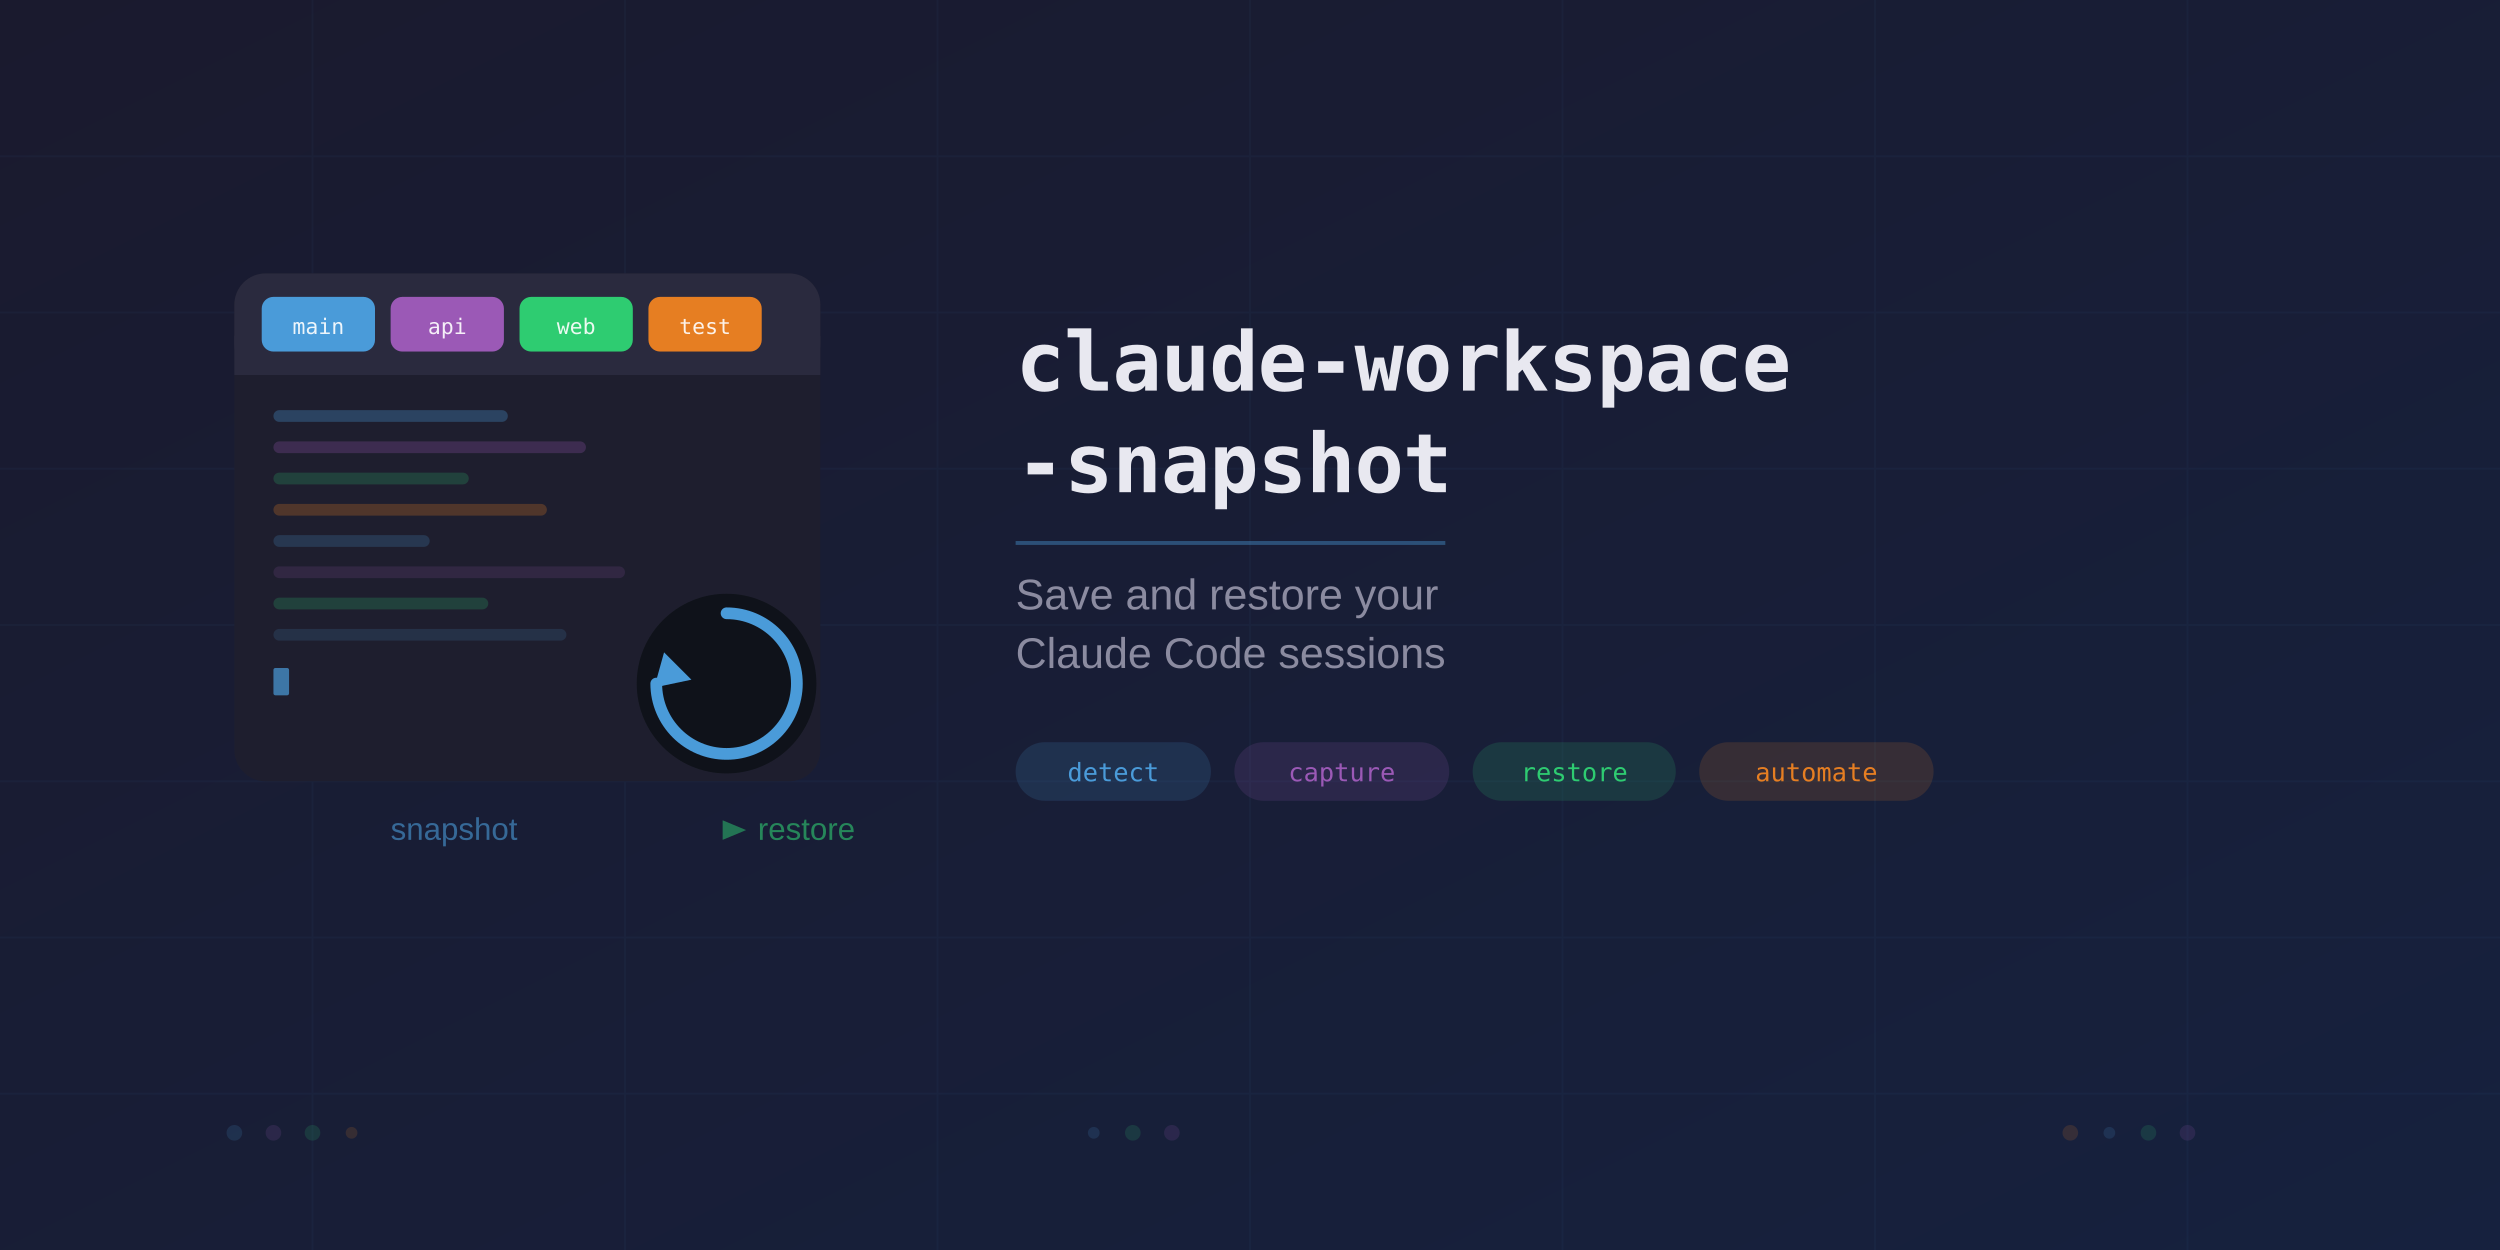
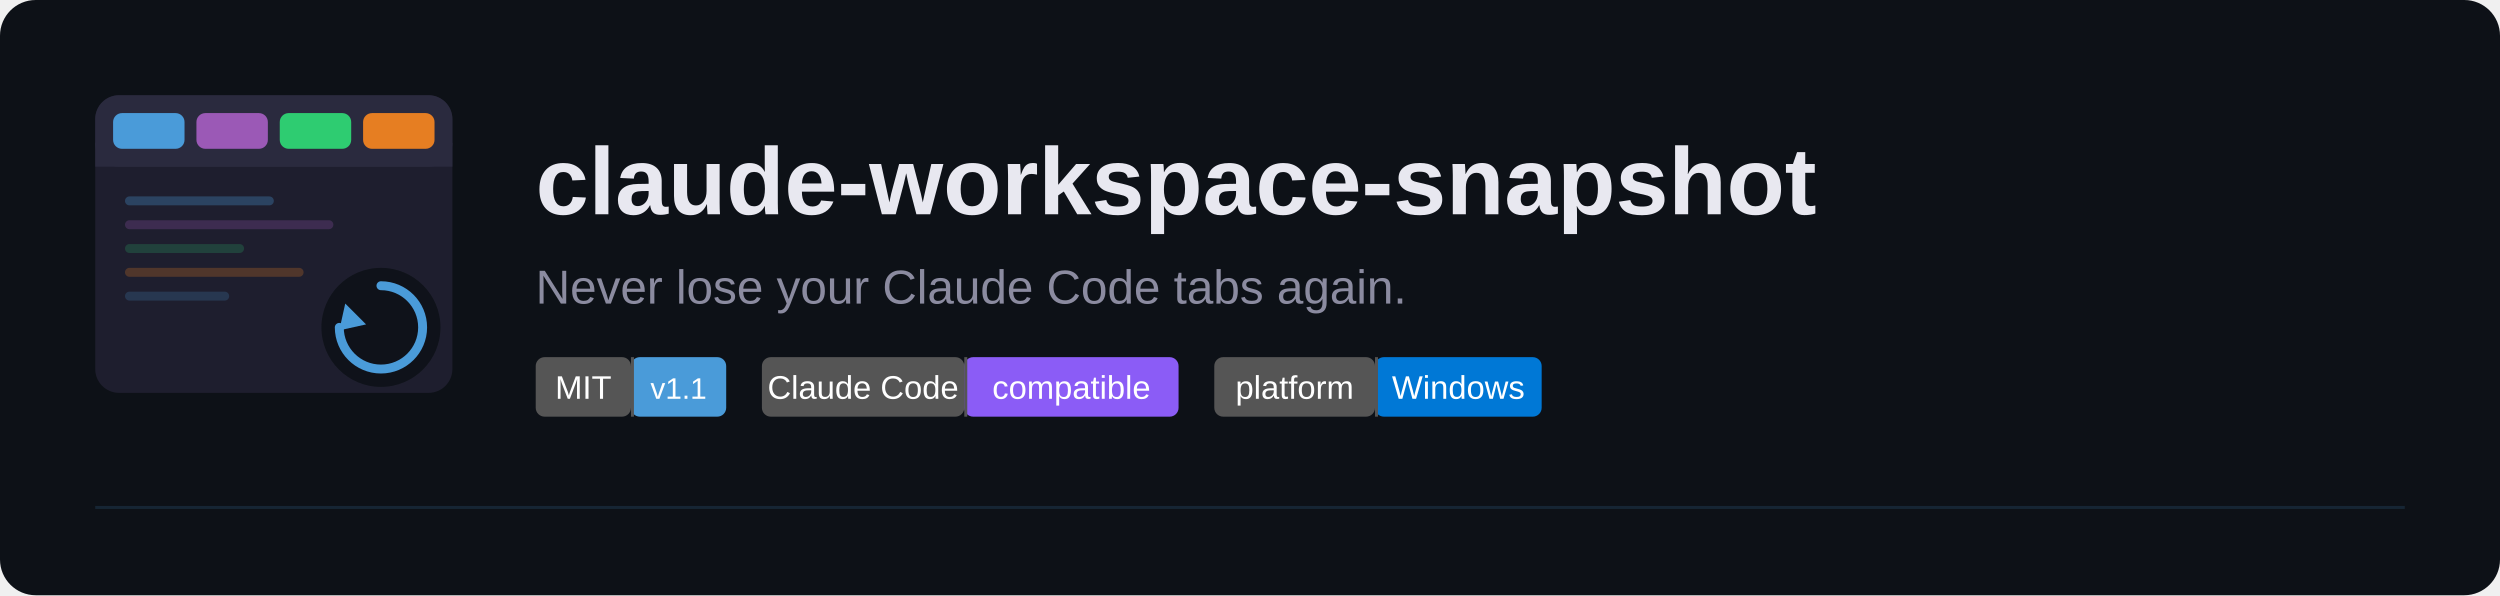
- <svg xmlns="http://www.w3.org/2000/svg" viewBox="0 0 1280 640" width="1280" height="640">
-   <defs>
-     <linearGradient id="bg" x1="0" y1="0" x2="1" y2="1">
-       <stop offset="0%" stop-color="#1a1a2e" />
-       <stop offset="100%" stop-color="#16213e" />
-     </linearGradient>
-     <linearGradient id="arrowGrad" x1="0" y1="0" x2="1" y2="0">
-       <stop offset="0%" stop-color="#4A9BD9" />
-       <stop offset="100%" stop-color="#2ECC71" />
-     </linearGradient>
-   </defs>
-   <rect width="1280" height="640" fill="url(#bg)" />
-   <g opacity="0.04" stroke="#4A9BD9" stroke-width="1">
-     <line x1="0" y1="80" x2="1280" y2="80" />
-     <line x1="0" y1="160" x2="1280" y2="160" />
-     <line x1="0" y1="240" x2="1280" y2="240" />
-     <line x1="0" y1="320" x2="1280" y2="320" />
-     <line x1="0" y1="400" x2="1280" y2="400" />
-     <line x1="0" y1="480" x2="1280" y2="480" />
-     <line x1="0" y1="560" x2="1280" y2="560" />
-     <line x1="160" y1="0" x2="160" y2="640" />
-     <line x1="320" y1="0" x2="320" y2="640" />
-     <line x1="480" y1="0" x2="480" y2="640" />
-     <line x1="640" y1="0" x2="640" y2="640" />
-     <line x1="800" y1="0" x2="800" y2="640" />
-     <line x1="960" y1="0" x2="960" y2="640" />
-     <line x1="1120" y1="0" x2="1120" y2="640" />
+ <svg xmlns="http://www.w3.org/2000/svg" viewBox="0 0 840 200" width="840" height="200">
+   <rect width="840" height="200" rx="12" fill="#0D1117" />
+   <g transform="translate(32, 32)">
+     <rect width="120" height="100" rx="8" fill="#1E1E2E" />
+     <rect width="120" height="24" rx="8" fill="#2A2A3E" />
+     <rect y="16" width="120" height="8" fill="#2A2A3E" />
+     <rect x="6" y="6" width="24" height="12" rx="3" fill="#4A9BD9" />
+     <rect x="34" y="6" width="24" height="12" rx="3" fill="#9B59B6" />
+     <rect x="62" y="6" width="24" height="12" rx="3" fill="#2ECC71" />
+     <rect x="90" y="6" width="24" height="12" rx="3" fill="#E67E22" />
+     <rect x="10" y="34" width="50" height="3" rx="1.5" fill="#4A9BD9" opacity="0.3" />
+     <rect x="10" y="42" width="70" height="3" rx="1.5" fill="#9B59B6" opacity="0.25" />
+     <rect x="10" y="50" width="40" height="3" rx="1.5" fill="#2ECC71" opacity="0.2" />
+     <rect x="10" y="58" width="60" height="3" rx="1.5" fill="#E67E22" opacity="0.25" />
+     <rect x="10" y="66" width="35" height="3" rx="1.5" fill="#4A9BD9" opacity="0.2" />
+     <circle cx="96" cy="78" r="20" fill="#0D1117" opacity="0.9" />
+     <path d="M96 64 A14 14 0 1 1 82 78" fill="none" stroke="#4A9BD9" stroke-width="3" stroke-linecap="round" />
+     <polygon points="84,70 82,79 91,77" fill="#4A9BD9" />
  </g>
-   <g transform="translate(120, 140)">
-     <rect x="0" y="0" width="300" height="260" rx="16" ry="16" fill="#1E1E2E" />
-     <rect x="0" y="0" width="300" height="52" rx="16" ry="16" fill="#2A2A3E" />
-     <rect x="0" y="32" width="300" height="20" fill="#2A2A3E" />
-     <rect x="14" y="12" width="58" height="28" rx="6" ry="6" fill="#4A9BD9" />
-     <rect x="80" y="12" width="58" height="28" rx="6" ry="6" fill="#9B59B6" />
-     <rect x="146" y="12" width="58" height="28" rx="6" ry="6" fill="#2ECC71" />
-     <rect x="212" y="12" width="58" height="28" rx="6" ry="6" fill="#E67E22" />
-     <text x="43" y="31" font-family="monospace" font-size="11" fill="#fff" text-anchor="middle" opacity="0.9">main</text>
-     <text x="109" y="31" font-family="monospace" font-size="11" fill="#fff" text-anchor="middle" opacity="0.9">api</text>
-     <text x="175" y="31" font-family="monospace" font-size="11" fill="#fff" text-anchor="middle" opacity="0.9">web</text>
-     <text x="241" y="31" font-family="monospace" font-size="11" fill="#fff" text-anchor="middle" opacity="0.9">test</text>
-     <rect x="20" y="70" width="120" height="6" rx="3" fill="#4A9BD9" opacity="0.3" />
-     <rect x="20" y="86" width="160" height="6" rx="3" fill="#9B59B6" opacity="0.25" />
-     <rect x="20" y="102" width="100" height="6" rx="3" fill="#2ECC71" opacity="0.2" />
-     <rect x="20" y="118" width="140" height="6" rx="3" fill="#E67E22" opacity="0.25" />
-     <rect x="20" y="134" width="80" height="6" rx="3" fill="#4A9BD9" opacity="0.2" />
-     <rect x="20" y="150" width="180" height="6" rx="3" fill="#9B59B6" opacity="0.15" />
-     <rect x="20" y="166" width="110" height="6" rx="3" fill="#2ECC71" opacity="0.2" />
-     <rect x="20" y="182" width="150" height="6" rx="3" fill="#4A9BD9" opacity="0.15" />
-     <rect x="20" y="202" width="8" height="14" rx="1" fill="#4A9BD9" opacity="0.7" />
-     <circle cx="252" cy="210" r="46" fill="#0D1117" opacity="0.9" />
-     <path d="M252 174 A36 36 0 1 1 216 210" fill="none" stroke="#4A9BD9" stroke-width="6" stroke-linecap="round" />
-     <polygon points="220,194 215,212 234,208" fill="#4A9BD9" />
+   <text x="180" y="72" font-family="'Segoe UI', Arial, sans-serif" font-size="32" fill="#E8E8F0" font-weight="700">claude-workspace-snapshot</text>
+   <text x="180" y="102" font-family="'Segoe UI', Arial, sans-serif" font-size="16" fill="#8B8BA0">Never lose your Claude Code tabs again.</text>
+   <g transform="translate(180, 120)">
+     <rect x="0" y="0" width="32" height="20" rx="3" fill="#555" />
+     <rect x="32" y="0" width="32" height="20" rx="3" fill="#4A9BD9" />
+     <rect x="32" y="0" width="1" height="20" fill="#555" />
+     <text x="16" y="14" font-family="'Segoe UI', Arial, sans-serif" font-size="11" fill="#fff" text-anchor="middle">MIT</text>
+     <text x="48" y="14" font-family="'Segoe UI', Arial, sans-serif" font-size="10" fill="#fff" text-anchor="middle">v1.1</text>
+     <rect x="76" y="0" width="68" height="20" rx="3" fill="#555" />
+     <rect x="144" y="0" width="72" height="20" rx="3" fill="#8B5CF6" />
+     <rect x="144" y="0" width="1" height="20" fill="#555" />
+     <text x="110" y="14" font-family="'Segoe UI', Arial, sans-serif" font-size="11" fill="#fff" text-anchor="middle">Claude Code</text>
+     <text x="180" y="14" font-family="'Segoe UI', Arial, sans-serif" font-size="11" fill="#fff" text-anchor="middle">compatible</text>
+     <rect x="228" y="0" width="54" height="20" rx="3" fill="#555" />
+     <rect x="282" y="0" width="56" height="20" rx="3" fill="#0078D6" />
+     <rect x="282" y="0" width="1" height="20" fill="#555" />
+     <text x="255" y="14" font-family="'Segoe UI', Arial, sans-serif" font-size="11" fill="#fff" text-anchor="middle">platform</text>
+     <text x="310" y="14" font-family="'Segoe UI', Arial, sans-serif" font-size="11" fill="#fff" text-anchor="middle">Windows</text>
  </g>
-   <g transform="translate(200, 430)">
-     <text x="0" y="0" font-family="'Segoe UI', 'Helvetica Neue', Arial, sans-serif" font-size="16" fill="#4A9BD9" opacity="0.6" font-weight="500">snapshot</text>
-     <line x1="90" y1="-5" x2="170" y2="-5" stroke="url(#arrowGrad)" stroke-width="2" stroke-dasharray="6,4" opacity="0.5" />
-     <polygon points="170,-10 182,-5 170,0" fill="#2ECC71" opacity="0.5" />
-     <text x="188" y="0" font-family="'Segoe UI', 'Helvetica Neue', Arial, sans-serif" font-size="16" fill="#2ECC71" opacity="0.6" font-weight="500">restore</text>
-   </g>
-   <g transform="translate(520, 200)">
-     <text x="0" y="0" font-family="'SF Mono', 'Cascadia Code', 'Fira Code', 'Consolas', monospace" font-size="42" fill="#E8E8F0" font-weight="700" letter-spacing="-0.5">claude-workspace</text>
-     <text x="0" y="52" font-family="'SF Mono', 'Cascadia Code', 'Fira Code', 'Consolas', monospace" font-size="42" fill="#E8E8F0" font-weight="700" letter-spacing="-0.5">-snapshot</text>
-     <line x1="0" y1="78" x2="220" y2="78" stroke="#4A9BD9" stroke-width="2" opacity="0.4" />
-     <text x="0" y="112" font-family="'Segoe UI', 'Helvetica Neue', Arial, sans-serif" font-size="22" fill="#8B8BA0" font-weight="400">Save and restore your</text>
-     <text x="0" y="142" font-family="'Segoe UI', 'Helvetica Neue', Arial, sans-serif" font-size="22" fill="#8B8BA0" font-weight="400">Claude Code sessions</text>
-     <g transform="translate(0, 180)">
-       <rect x="0" y="0" width="100" height="30" rx="15" fill="#4A9BD9" opacity="0.15" />
-       <text x="50" y="20" font-family="'SF Mono', 'Cascadia Code', monospace" font-size="13" fill="#4A9BD9" text-anchor="middle">detect</text>
-       <rect x="112" y="0" width="110" height="30" rx="15" fill="#9B59B6" opacity="0.15" />
-       <text x="167" y="20" font-family="'SF Mono', 'Cascadia Code', monospace" font-size="13" fill="#9B59B6" text-anchor="middle">capture</text>
-       <rect x="234" y="0" width="104" height="30" rx="15" fill="#2ECC71" opacity="0.15" />
-       <text x="286" y="20" font-family="'SF Mono', 'Cascadia Code', monospace" font-size="13" fill="#2ECC71" text-anchor="middle">restore</text>
-       <rect x="350" y="0" width="120" height="30" rx="15" fill="#E67E22" opacity="0.15" />
-       <text x="410" y="20" font-family="'SF Mono', 'Cascadia Code', monospace" font-size="13" fill="#E67E22" text-anchor="middle">automate</text>
-     </g>
-   </g>
-   <g transform="translate(0, 580)" opacity="0.15">
-     <circle cx="120" cy="0" r="4" fill="#4A9BD9" />
-     <circle cx="140" cy="0" r="4" fill="#9B59B6" />
-     <circle cx="160" cy="0" r="4" fill="#2ECC71" />
-     <circle cx="180" cy="0" r="3" fill="#E67E22" />
-     <circle cx="560" cy="0" r="3" fill="#4A9BD9" />
-     <circle cx="580" cy="0" r="4" fill="#2ECC71" />
-     <circle cx="600" cy="0" r="4" fill="#9B59B6" />
-     <circle cx="1060" cy="0" r="4" fill="#E67E22" />
-     <circle cx="1080" cy="0" r="3" fill="#4A9BD9" />
-     <circle cx="1100" cy="0" r="4" fill="#2ECC71" />
-     <circle cx="1120" cy="0" r="4" fill="#9B59B6" />
-   </g>
+   <rect x="32" y="170" width="776" height="1" fill="#4A9BD9" opacity="0.15" />
</svg>
